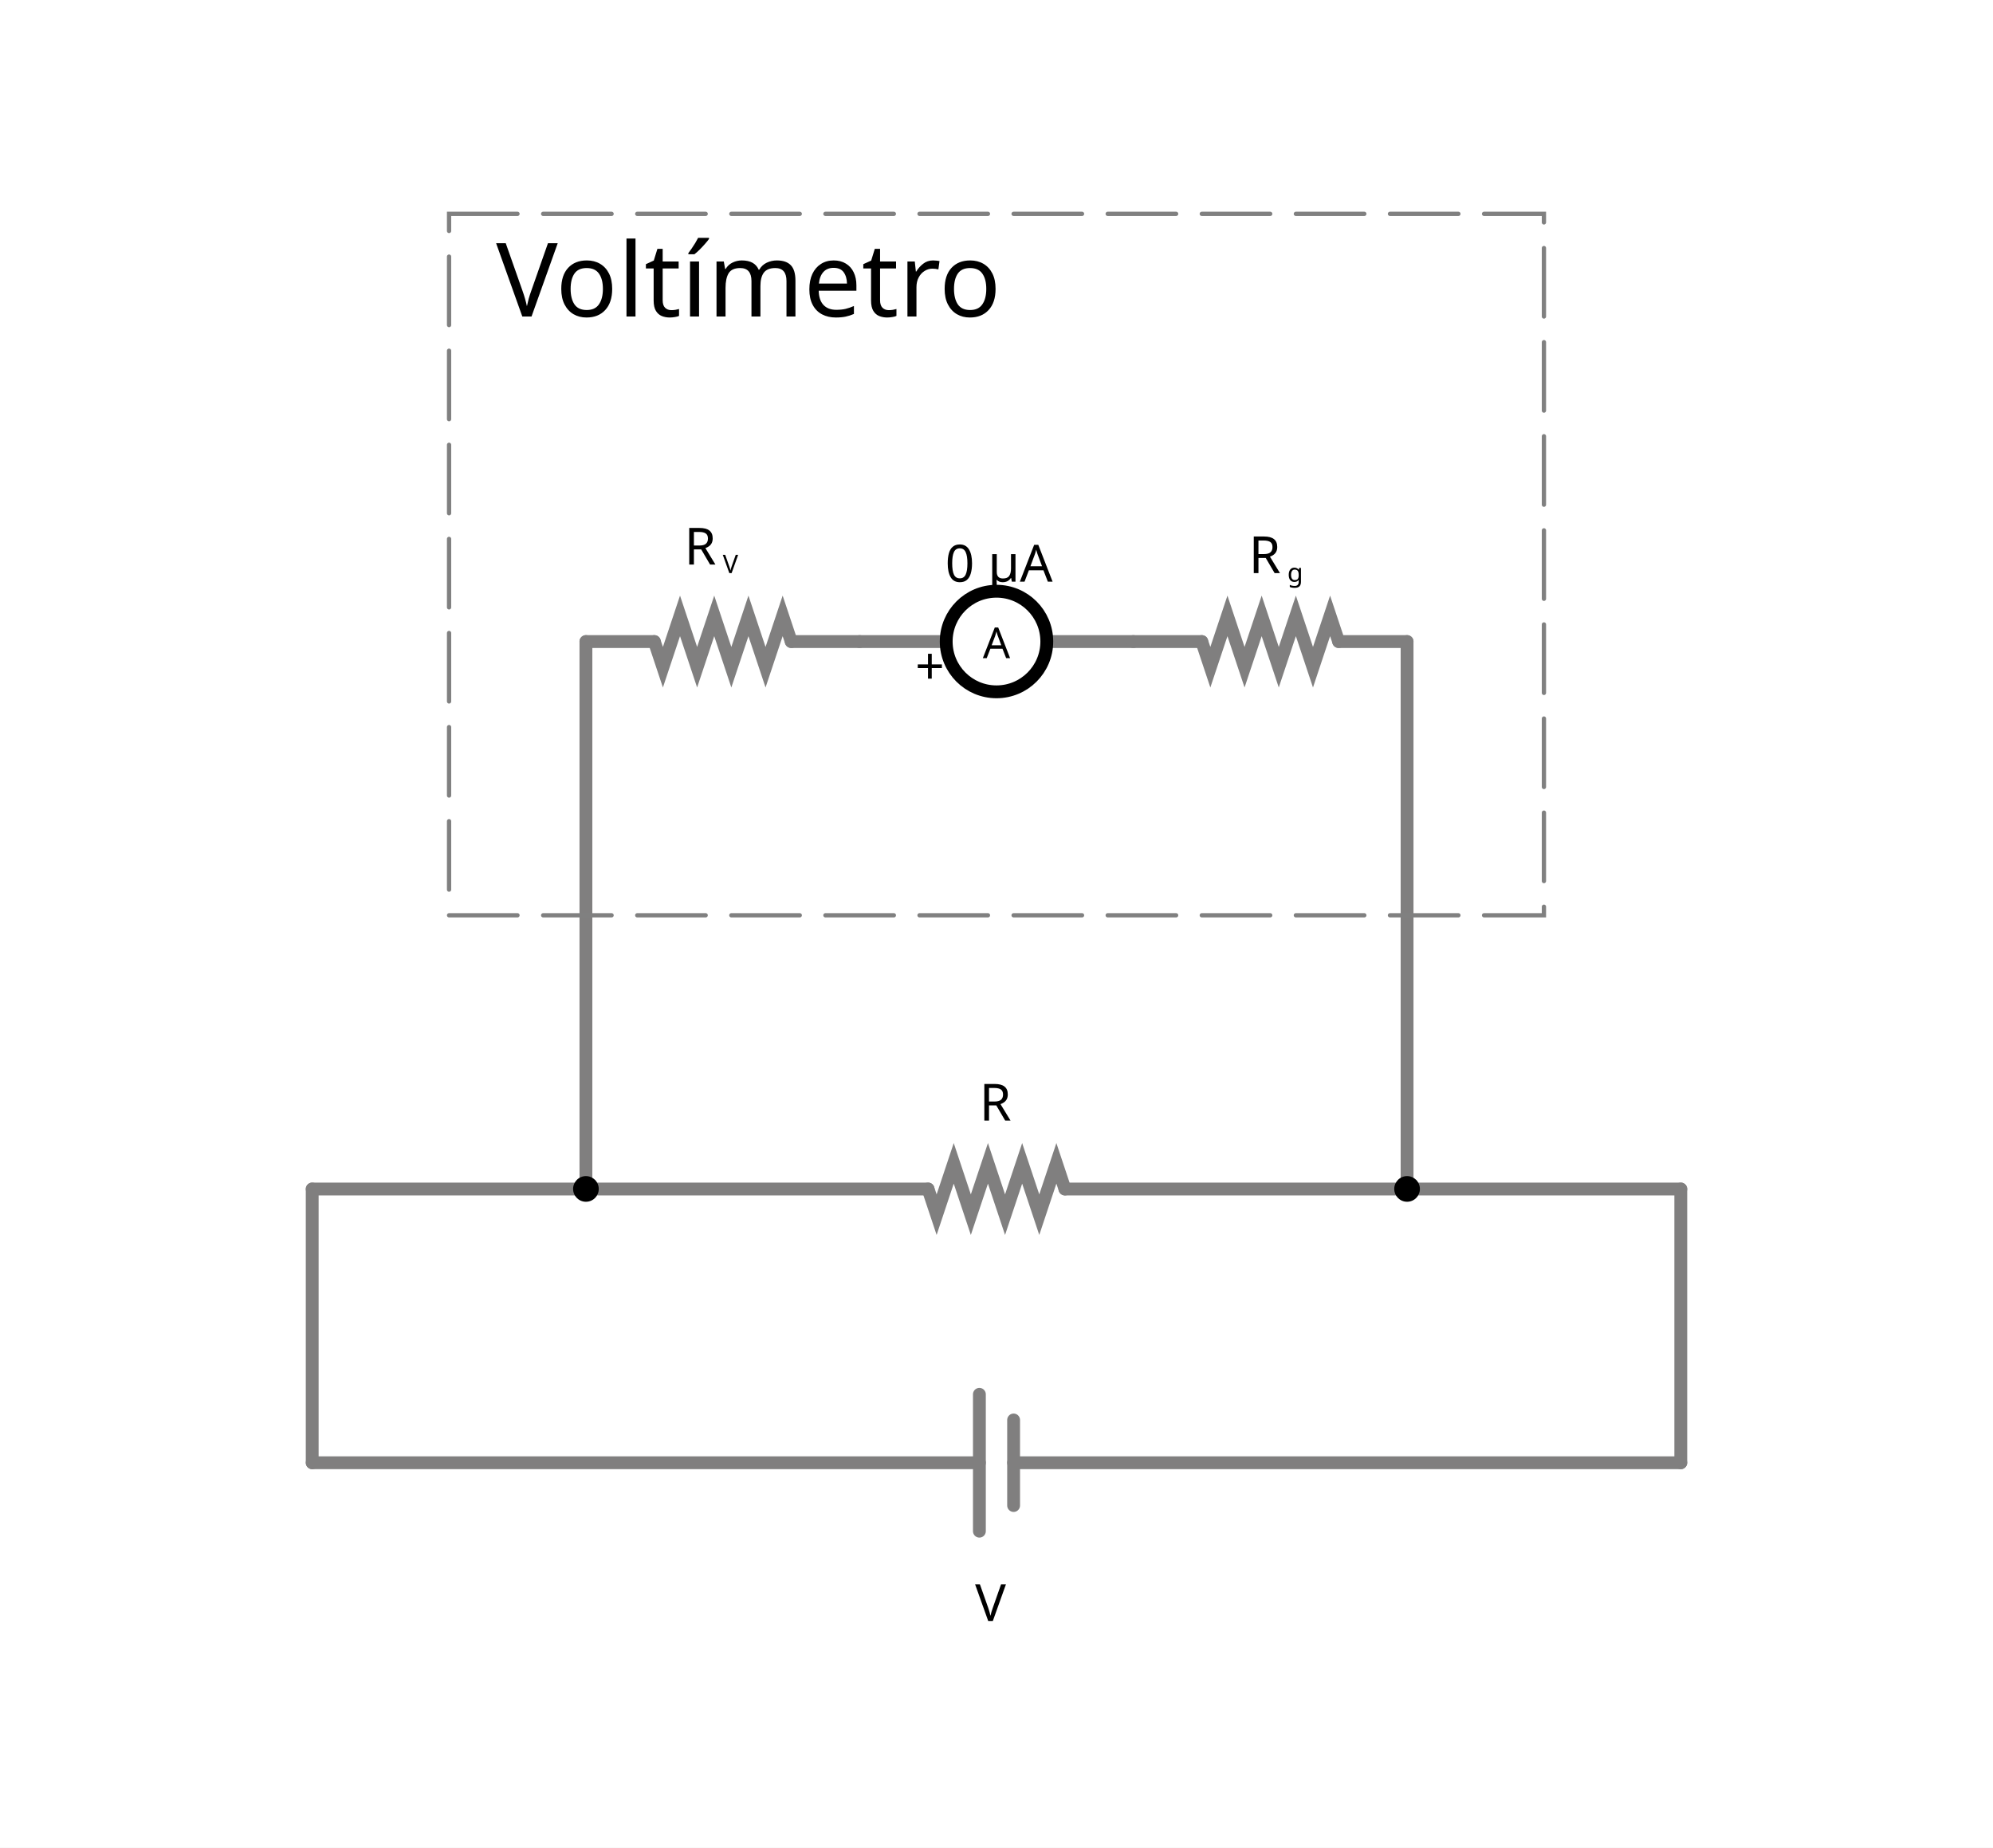
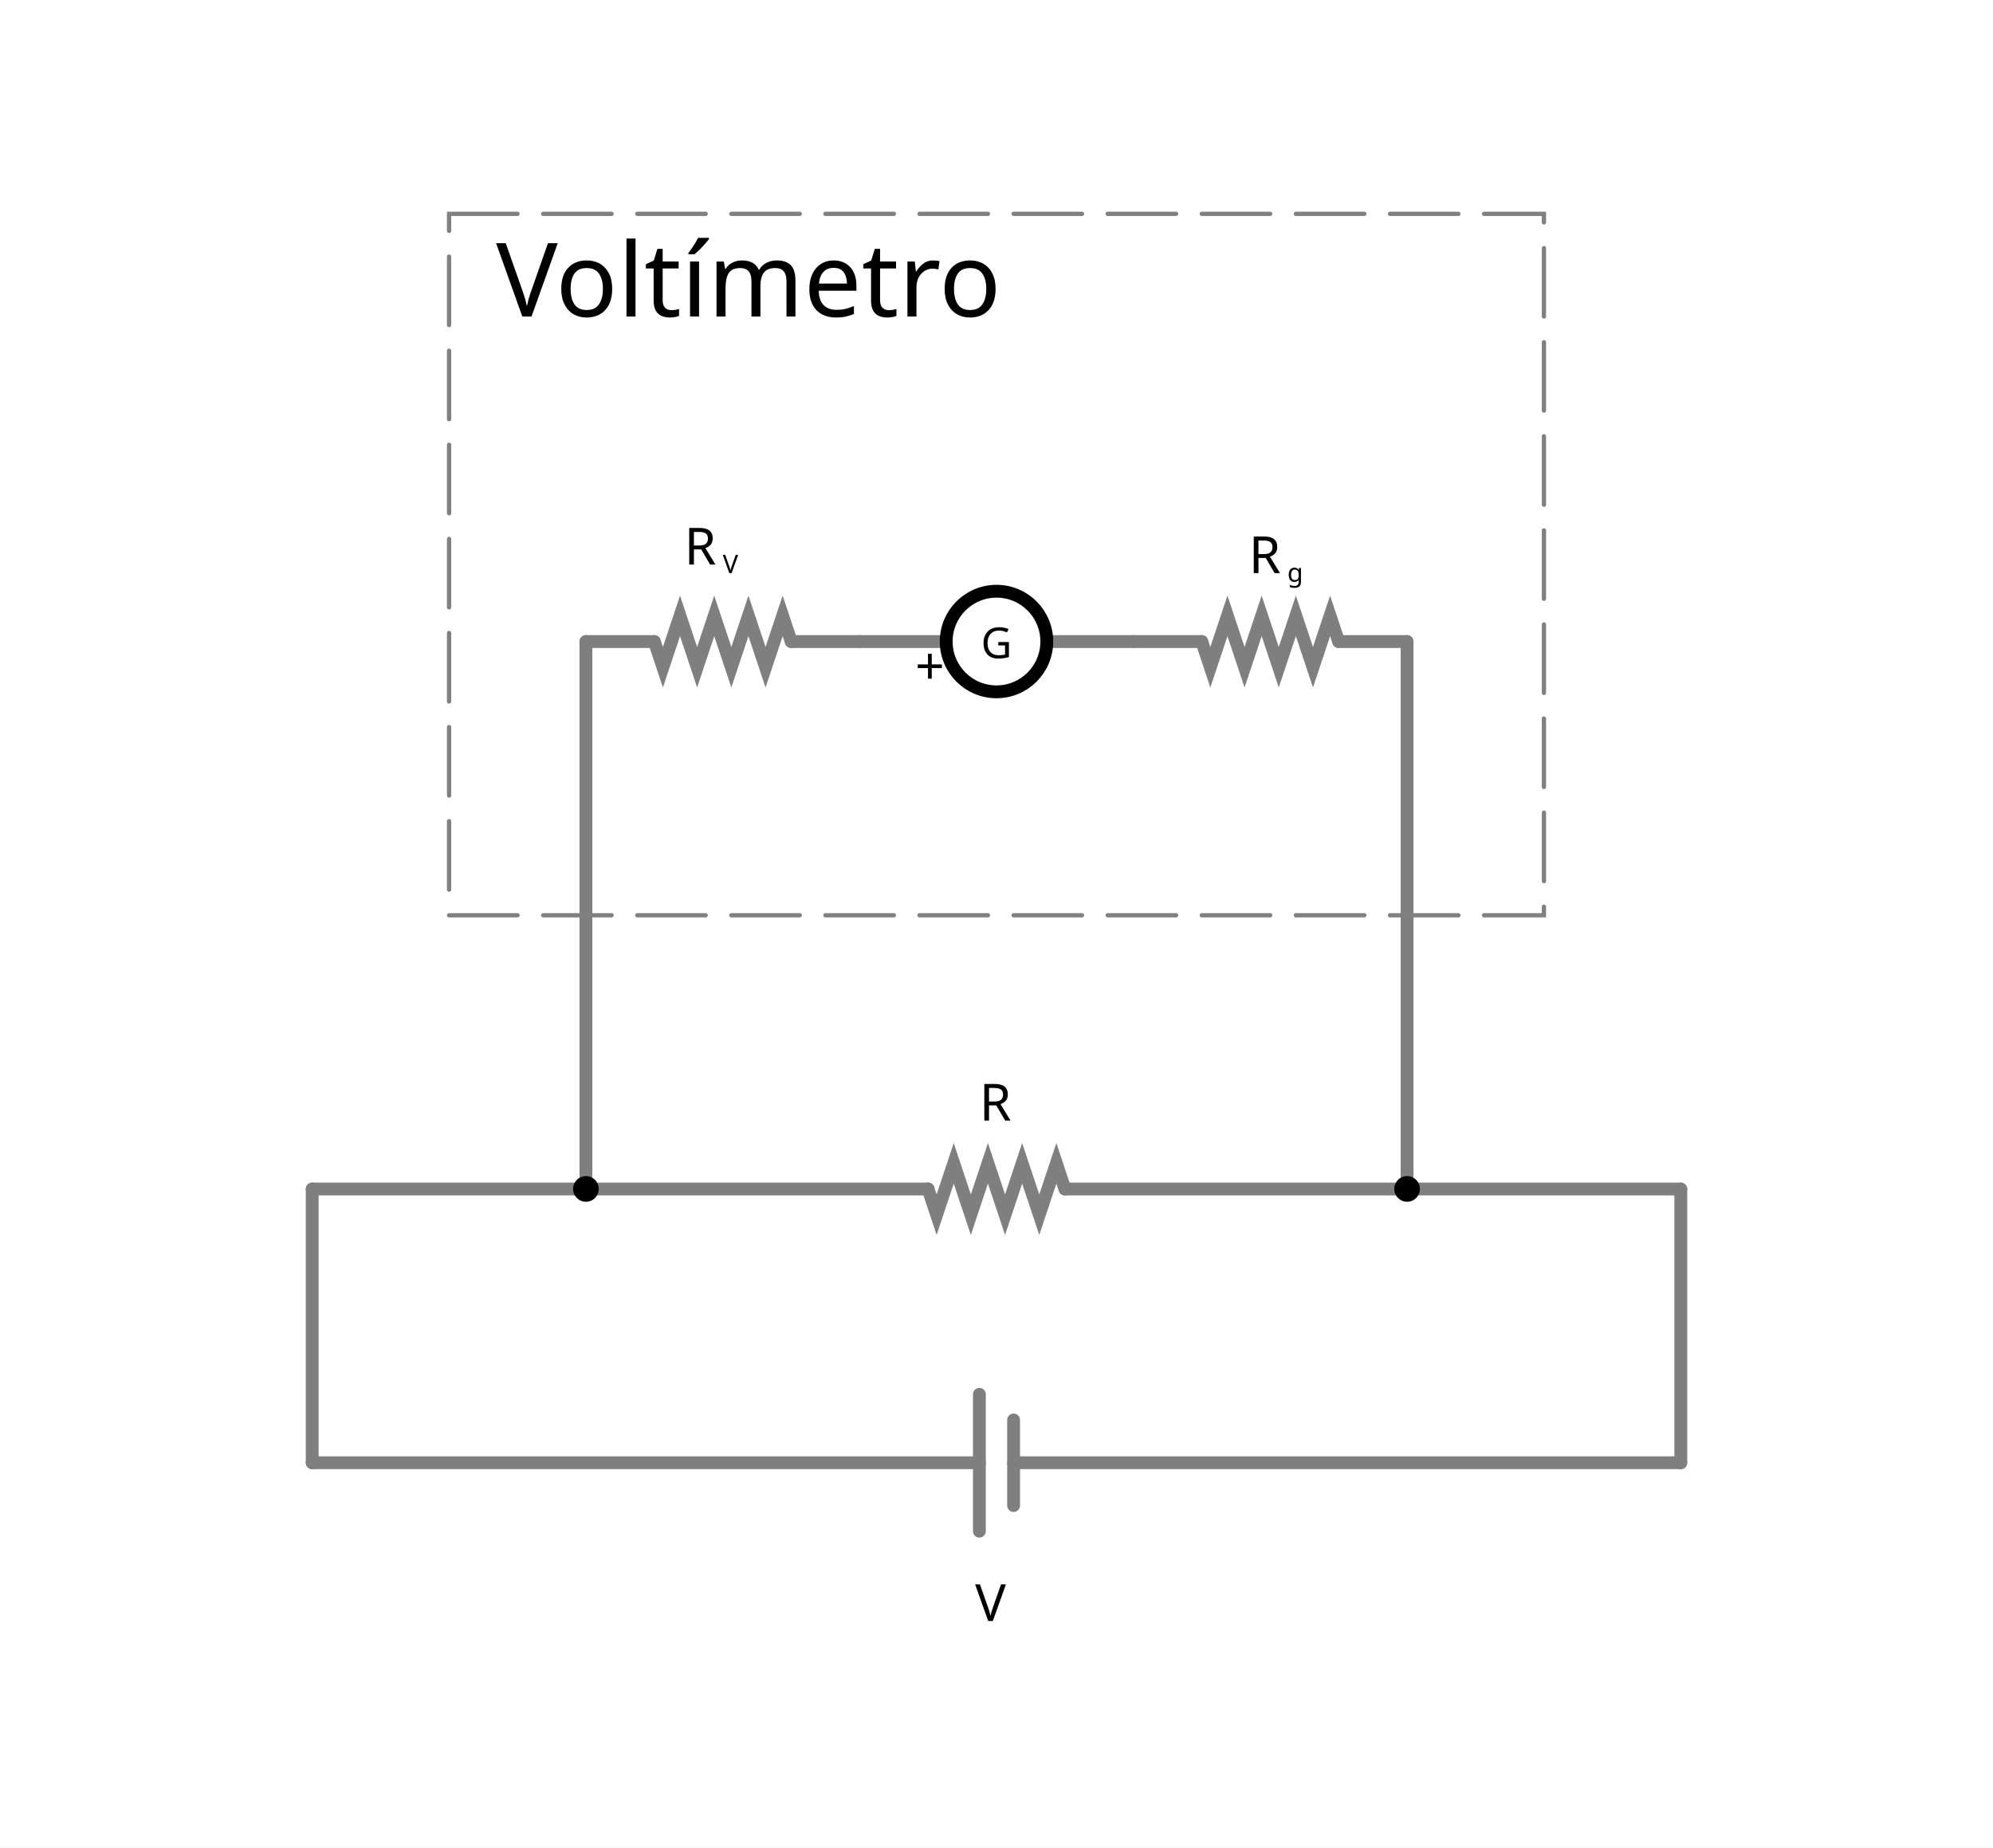
- <svg xmlns="http://www.w3.org/2000/svg" version="1.1" width="466" height="432">
-   <defs>
+ <svg xmlns="http://www.w3.org/2000/svg" version="1.1" width="466" height="432" id="svg34">
+   <defs id="defs6">
    <linearGradient id="IKLMLDTeSIvF" x1="0px" x2="32px" y1="0px" y2="0px" gradientUnits="userSpaceOnUse">
-       <stop offset="0" stop-color="#807f7f" />
-       <stop offset="1" stop-color="#807f7f" />
+       <stop offset="0" stop-color="#807f7f" id="stop1" />
+       <stop offset="1" stop-color="#807f7f" id="stop2" />
    </linearGradient>
    <linearGradient id="COZBvLcTZqbr" x1="0px" x2="32px" y1="0px" y2="0px" gradientUnits="userSpaceOnUse">
-       <stop offset="0" stop-color="#807f7f" />
-       <stop offset="1" stop-color="#807f7f" />
+       <stop offset="0" stop-color="#807f7f" id="stop3" />
+       <stop offset="1" stop-color="#807f7f" id="stop4" />
    </linearGradient>
    <linearGradient id="zNGIrqtvNkpm" x1="0px" x2="32px" y1="0px" y2="0px" gradientUnits="userSpaceOnUse">
-       <stop offset="0" stop-color="#807f7f" />
-       <stop offset="1" stop-color="#807f7f" />
+       <stop offset="0" stop-color="#807f7f" id="stop5" />
+       <stop offset="1" stop-color="#807f7f" id="stop6" />
    </linearGradient>
  </defs>
-   <g>
-     <rect fill="#ffffff" stroke="none" x="0" y="0" width="466" height="432" />
-     <g transform="scale(1,1) translate(-215,-58)">
-       <path fill="none" stroke="#807f7f" paint-order="fill stroke markers" d=" M 416 208 L 436 208" stroke-linecap="round" stroke-miterlimit="10" stroke-width="3" stroke-dasharray="" />
-       <path fill="none" stroke="#807f7f" paint-order="fill stroke markers" d=" M 460 208 L 480 208" stroke-linecap="round" stroke-miterlimit="10" stroke-width="3" stroke-dasharray="" />
-       <path fill="none" stroke="#000000" paint-order="fill stroke markers" d=" M 459.76 208 A 11.76 11.76 0 1 1 459.76 207.988" stroke-linecap="round" stroke-miterlimit="10" stroke-width="3" stroke-dasharray="" />
-       <g>
-         <text fill="#000000" stroke="none" font-family="sans-serif" font-size="10px" font-style="normal" font-weight="normal" text-decoration="normal" x="448" y="208" text-anchor="middle" dominant-baseline="central">A</text>
+   <g id="g34">
+     <rect fill="#ffffff" stroke="none" x="0" y="0" width="466" height="432" id="rect6" />
+     <g transform="scale(1,1) translate(-215,-58)" id="g33">
+       <path fill="none" stroke="#807f7f" paint-order="fill stroke markers" d=" M 416 208 L 436 208" stroke-linecap="round" stroke-miterlimit="10" stroke-width="3" stroke-dasharray="" id="path6" />
+       <path fill="none" stroke="#807f7f" paint-order="fill stroke markers" d=" M 460 208 L 480 208" stroke-linecap="round" stroke-miterlimit="10" stroke-width="3" stroke-dasharray="" id="path7" />
+       <path fill="none" stroke="#000000" paint-order="fill stroke markers" d=" M 459.76 208 A 11.76 11.76 0 1 1 459.76 207.988" stroke-linecap="round" stroke-miterlimit="10" stroke-width="3" stroke-dasharray="" id="path8" />
+       <g id="g8">
+         <text fill="#000000" stroke="none" font-family="sans-serif" font-size="10px" font-style="normal" font-weight="normal" text-decoration="normal" x="448" y="208" text-anchor="middle" dominant-baseline="central" id="text8">G</text>
      </g>
-       <text fill="#000000" stroke="none" font-family="sans-serif" font-size="12px" font-style="normal" font-weight="normal" text-decoration="normal" x="429" y="218" text-anchor="start" dominant-baseline="alphabetic">+</text>
-       <g>
-         <text fill="#000000" stroke="none" font-family="sans-serif" font-size="12px" font-style="normal" font-weight="normal" text-decoration="normal" x="436" y="194" text-anchor="start" dominant-baseline="alphabetic">0 μA</text>
+       <text fill="#000000" stroke="none" font-family="sans-serif" font-size="12px" font-style="normal" font-weight="normal" text-decoration="normal" x="429" y="218" text-anchor="start" dominant-baseline="alphabetic" id="text9">+</text>
+       <path fill="none" stroke="#807f7f" paint-order="fill stroke markers" d=" M 480 208 L 496 208" stroke-linecap="round" stroke-miterlimit="10" stroke-width="3" stroke-dasharray="" id="path10" />
+       <path fill="none" stroke="#807f7f" paint-order="fill stroke markers" d=" M 528 208 L 544 208" stroke-linecap="round" stroke-miterlimit="10" stroke-width="3" stroke-dasharray="" id="path11" />
+       <g transform="matrix(1,0,0,1,496,208)" id="g12">
+         <path fill="none" stroke="url(#IKLMLDTeSIvF)" paint-order="fill stroke markers" d=" M 0 0 L 2 6 L 6 -6 L 10 6 L 14 -6 L 18 6 L 22 -6 L 26 6 L 30 -6 L 32 0" stroke-linecap="round" stroke-miterlimit="10" stroke-width="3" stroke-dasharray="" id="path12" />
      </g>
-       <path fill="none" stroke="#807f7f" paint-order="fill stroke markers" d=" M 480 208 L 496 208" stroke-linecap="round" stroke-miterlimit="10" stroke-width="3" stroke-dasharray="" />
-       <path fill="none" stroke="#807f7f" paint-order="fill stroke markers" d=" M 528 208 L 544 208" stroke-linecap="round" stroke-miterlimit="10" stroke-width="3" stroke-dasharray="" />
-       <g transform="matrix(1,0,0,1,496,208)">
-         <path fill="none" stroke="url(#IKLMLDTeSIvF)" paint-order="fill stroke markers" d=" M 0 0 L 2 6 L 6 -6 L 10 6 L 14 -6 L 18 6 L 22 -6 L 26 6 L 30 -6 L 32 0" stroke-linecap="round" stroke-miterlimit="10" stroke-width="3" stroke-dasharray="" />
+       <path fill="none" stroke="#807f7f" paint-order="fill stroke markers" d=" M 544 336 L 544 208" stroke-linecap="round" stroke-miterlimit="10" stroke-width="3" stroke-dasharray="" id="path13" />
+       <g id="g13">
+         <text fill="#000000" stroke="none" font-family="sans-serif" font-size="12px" font-style="normal" font-weight="normal" text-decoration="normal" x="550" y="278" text-anchor="start" dominant-baseline="alphabetic" id="text13" />
      </g>
-       <path fill="none" stroke="#807f7f" paint-order="fill stroke markers" d=" M 544 336 L 544 208" stroke-linecap="round" stroke-miterlimit="10" stroke-width="3" stroke-dasharray="" />
-       <g>
-         <text fill="#000000" stroke="none" font-family="sans-serif" font-size="12px" font-style="normal" font-weight="normal" text-decoration="normal" x="550" y="278" text-anchor="start" dominant-baseline="alphabetic" />
+       <path fill="none" stroke="#807f7f" paint-order="fill stroke markers" d=" M 352 336 L 352 208" stroke-linecap="round" stroke-miterlimit="10" stroke-width="3" stroke-dasharray="" id="path14" />
+       <g id="g14">
+         <text fill="#000000" stroke="none" font-family="sans-serif" font-size="12px" font-style="normal" font-weight="normal" text-decoration="normal" x="358" y="278" text-anchor="start" dominant-baseline="alphabetic" id="text14" />
      </g>
-       <path fill="none" stroke="#807f7f" paint-order="fill stroke markers" d=" M 352 336 L 352 208" stroke-linecap="round" stroke-miterlimit="10" stroke-width="3" stroke-dasharray="" />
-       <g>
-         <text fill="#000000" stroke="none" font-family="sans-serif" font-size="12px" font-style="normal" font-weight="normal" text-decoration="normal" x="358" y="278" text-anchor="start" dominant-baseline="alphabetic" />
+       <g id="g15">
+         <text fill="#000000" stroke="none" font-family="sans-serif" font-size="12px" font-style="normal" font-weight="normal" text-decoration="normal" x="507" y="192" text-anchor="start" dominant-baseline="alphabetic" id="text15">R</text>
      </g>
-       <g>
-         <text fill="#000000" stroke="none" font-family="sans-serif" font-size="12px" font-style="normal" font-weight="normal" text-decoration="normal" x="507" y="192" text-anchor="start" dominant-baseline="alphabetic">R</text>
+       <g id="g16">
+         <text fill="#000000" stroke="none" font-family="sans-serif" font-size="6px" font-style="normal" font-weight="normal" text-decoration="normal" x="516" y="194" text-anchor="start" dominant-baseline="alphabetic" id="text16">g</text>
      </g>
-       <g>
-         <text fill="#000000" stroke="none" font-family="sans-serif" font-size="6px" font-style="normal" font-weight="normal" text-decoration="normal" x="516" y="194" text-anchor="start" dominant-baseline="alphabetic">g</text>
+       <path fill="none" stroke="#807f7f" paint-order="fill stroke markers" d=" M 352 208 L 368 208" stroke-linecap="round" stroke-miterlimit="10" stroke-width="3" stroke-dasharray="" id="path16" />
+       <path fill="none" stroke="#807f7f" paint-order="fill stroke markers" d=" M 400 208 L 416 208" stroke-linecap="round" stroke-miterlimit="10" stroke-width="3" stroke-dasharray="" id="path17" />
+       <g transform="matrix(1,0,0,1,368,208)" id="g18">
+         <path fill="none" stroke="url(#COZBvLcTZqbr)" paint-order="fill stroke markers" d=" M 0 0 L 2 6 L 6 -6 L 10 6 L 14 -6 L 18 6 L 22 -6 L 26 6 L 30 -6 L 32 0" stroke-linecap="round" stroke-miterlimit="10" stroke-width="3" stroke-dasharray="" id="path18" />
      </g>
-       <path fill="none" stroke="#807f7f" paint-order="fill stroke markers" d=" M 352 208 L 368 208" stroke-linecap="round" stroke-miterlimit="10" stroke-width="3" stroke-dasharray="" />
-       <path fill="none" stroke="#807f7f" paint-order="fill stroke markers" d=" M 400 208 L 416 208" stroke-linecap="round" stroke-miterlimit="10" stroke-width="3" stroke-dasharray="" />
-       <g transform="matrix(1,0,0,1,368,208)">
-         <path fill="none" stroke="url(#COZBvLcTZqbr)" paint-order="fill stroke markers" d=" M 0 0 L 2 6 L 6 -6 L 10 6 L 14 -6 L 18 6 L 22 -6 L 26 6 L 30 -6 L 32 0" stroke-linecap="round" stroke-miterlimit="10" stroke-width="3" stroke-dasharray="" />
+       <g id="g19">
+         <text fill="#000000" stroke="none" font-family="sans-serif" font-size="6px" font-style="normal" font-weight="normal" text-decoration="normal" x="384" y="192" text-anchor="start" dominant-baseline="alphabetic" id="text18">V</text>
      </g>
-       <g>
-         <text fill="#000000" stroke="none" font-family="sans-serif" font-size="6px" font-style="normal" font-weight="normal" text-decoration="normal" x="384" y="192" text-anchor="start" dominant-baseline="alphabetic">V</text>
+       <g id="g20">
+         <text fill="#000000" stroke="none" font-family="sans-serif" font-size="12px" font-style="normal" font-weight="normal" text-decoration="normal" x="375" y="190" text-anchor="start" dominant-baseline="alphabetic" id="text19">R</text>
      </g>
-       <g>
-         <text fill="#000000" stroke="none" font-family="sans-serif" font-size="12px" font-style="normal" font-weight="normal" text-decoration="normal" x="375" y="190" text-anchor="start" dominant-baseline="alphabetic">R</text>
+       <rect fill="none" stroke="#808080" x="320" y="108" width="256" height="164" stroke-linecap="round" stroke-miterlimit="10" stroke-dasharray="16,6" id="rect20" />
+       <g id="g21">
+         <text fill="#000000" stroke="none" font-family="sans-serif" font-size="24px" font-style="normal" font-weight="normal" text-decoration="normal" x="331" y="132" text-anchor="start" dominant-baseline="alphabetic" id="text20">Voltímetro</text>
      </g>
-       <rect fill="none" stroke="#808080" x="320" y="108" width="256" height="164" stroke-linecap="round" stroke-miterlimit="10" stroke-dasharray="16,6" />
-       <g>
-         <text fill="#000000" stroke="none" font-family="sans-serif" font-size="24px" font-style="normal" font-weight="normal" text-decoration="normal" x="331" y="132" text-anchor="start" dominant-baseline="alphabetic">Voltímetro</text>
+       <path fill="none" stroke="#807f7f" paint-order="fill stroke markers" d=" M 544 336 L 464 336" stroke-linecap="round" stroke-miterlimit="10" stroke-width="3" id="path21" />
+       <path fill="none" stroke="#807f7f" paint-order="fill stroke markers" d=" M 432 336 L 352 336" stroke-linecap="round" stroke-miterlimit="10" stroke-width="3" id="path22" />
+       <g transform="matrix(-1,0,0,-1,464,336)" id="g23">
+         <path fill="none" stroke="url(#zNGIrqtvNkpm)" paint-order="fill stroke markers" d=" M 0 0 L 2 6 L 6 -6 L 10 6 L 14 -6 L 18 6 L 22 -6 L 26 6 L 30 -6 L 32 0" stroke-linecap="round" stroke-miterlimit="10" stroke-width="3" id="path23" />
      </g>
-       <path fill="none" stroke="#807f7f" paint-order="fill stroke markers" d=" M 544 336 L 464 336" stroke-linecap="round" stroke-miterlimit="10" stroke-width="3" />
-       <path fill="none" stroke="#807f7f" paint-order="fill stroke markers" d=" M 432 336 L 352 336" stroke-linecap="round" stroke-miterlimit="10" stroke-width="3" />
-       <g transform="matrix(-1,0,0,-1,464,336)">
-         <path fill="none" stroke="url(#zNGIrqtvNkpm)" paint-order="fill stroke markers" d=" M 0 0 L 2 6 L 6 -6 L 10 6 L 14 -6 L 18 6 L 22 -6 L 26 6 L 30 -6 L 32 0" stroke-linecap="round" stroke-miterlimit="10" stroke-width="3" />
+       <path fill="none" stroke="#807f7f" paint-order="fill stroke markers" d=" M 608 400 L 452 400" stroke-linecap="round" stroke-miterlimit="10" stroke-width="3" id="path24" />
+       <path fill="none" stroke="#807f7f" paint-order="fill stroke markers" d=" M 444 400 L 288 400" stroke-linecap="round" stroke-miterlimit="10" stroke-width="3" id="path25" />
+       <path fill="none" stroke="#807f7f" paint-order="fill stroke markers" d=" M 452 410 L 452 390" stroke-linecap="round" stroke-miterlimit="10" stroke-width="3" id="path26" />
+       <path fill="none" stroke="#807f7f" paint-order="fill stroke markers" d=" M 444 416 L 444 384" stroke-linecap="round" stroke-miterlimit="10" stroke-width="3" id="path27" />
+       <g id="g27">
+         <text fill="#000000" stroke="none" font-family="sans-serif" font-size="12px" font-style="normal" font-weight="normal" text-decoration="normal" x="444" y="320" text-anchor="start" dominant-baseline="alphabetic" id="text27">R</text>
      </g>
-       <path fill="none" stroke="#807f7f" paint-order="fill stroke markers" d=" M 608 400 L 452 400" stroke-linecap="round" stroke-miterlimit="10" stroke-width="3" />
-       <path fill="none" stroke="#807f7f" paint-order="fill stroke markers" d=" M 444 400 L 288 400" stroke-linecap="round" stroke-miterlimit="10" stroke-width="3" />
-       <path fill="none" stroke="#807f7f" paint-order="fill stroke markers" d=" M 452 410 L 452 390" stroke-linecap="round" stroke-miterlimit="10" stroke-width="3" />
-       <path fill="none" stroke="#807f7f" paint-order="fill stroke markers" d=" M 444 416 L 444 384" stroke-linecap="round" stroke-miterlimit="10" stroke-width="3" />
-       <g>
-         <text fill="#000000" stroke="none" font-family="sans-serif" font-size="12px" font-style="normal" font-weight="normal" text-decoration="normal" x="444" y="320" text-anchor="start" dominant-baseline="alphabetic">R</text>
+       <g id="g28">
+         <text fill="#000000" stroke="none" font-family="sans-serif" font-size="12px" font-style="normal" font-weight="normal" text-decoration="normal" x="443" y="437" text-anchor="start" dominant-baseline="alphabetic" id="text28">V</text>
      </g>
-       <g>
-         <text fill="#000000" stroke="none" font-family="sans-serif" font-size="12px" font-style="normal" font-weight="normal" text-decoration="normal" x="443" y="437" text-anchor="start" dominant-baseline="alphabetic">V</text>
+       <path fill="none" stroke="#807f7f" paint-order="fill stroke markers" d=" M 608 336 L 608 400" stroke-linecap="round" stroke-miterlimit="10" stroke-width="3" id="path28" />
+       <g id="g29">
+         <text fill="#000000" stroke="none" font-family="sans-serif" font-size="12px" font-style="normal" font-weight="normal" text-decoration="normal" x="614" y="374" text-anchor="start" dominant-baseline="alphabetic" id="text29" />
      </g>
-       <path fill="none" stroke="#807f7f" paint-order="fill stroke markers" d=" M 608 336 L 608 400" stroke-linecap="round" stroke-miterlimit="10" stroke-width="3" />
-       <g>
-         <text fill="#000000" stroke="none" font-family="sans-serif" font-size="12px" font-style="normal" font-weight="normal" text-decoration="normal" x="614" y="374" text-anchor="start" dominant-baseline="alphabetic" />
+       <path fill="none" stroke="#807f7f" paint-order="fill stroke markers" d=" M 288 336 L 288 400" stroke-linecap="round" stroke-miterlimit="10" stroke-width="3" id="path29" />
+       <g id="g30">
+         <text fill="#000000" stroke="none" font-family="sans-serif" font-size="12px" font-style="normal" font-weight="normal" text-decoration="normal" x="294" y="374" text-anchor="start" dominant-baseline="alphabetic" id="text30" />
      </g>
-       <path fill="none" stroke="#807f7f" paint-order="fill stroke markers" d=" M 288 336 L 288 400" stroke-linecap="round" stroke-miterlimit="10" stroke-width="3" />
-       <g>
-         <text fill="#000000" stroke="none" font-family="sans-serif" font-size="12px" font-style="normal" font-weight="normal" text-decoration="normal" x="294" y="374" text-anchor="start" dominant-baseline="alphabetic" />
+       <path fill="none" stroke="#807f7f" paint-order="fill stroke markers" d=" M 544 336 L 608 336" stroke-linecap="round" stroke-miterlimit="10" stroke-width="3" id="path30" />
+       <g id="g31">
+         <text fill="#000000" stroke="none" font-family="sans-serif" font-size="12px" font-style="normal" font-weight="normal" text-decoration="normal" x="576" y="330" text-anchor="start" dominant-baseline="alphabetic" id="text31" />
      </g>
-       <path fill="none" stroke="#807f7f" paint-order="fill stroke markers" d=" M 544 336 L 608 336" stroke-linecap="round" stroke-miterlimit="10" stroke-width="3" />
-       <g>
-         <text fill="#000000" stroke="none" font-family="sans-serif" font-size="12px" font-style="normal" font-weight="normal" text-decoration="normal" x="576" y="330" text-anchor="start" dominant-baseline="alphabetic" />
+       <path fill="none" stroke="#807f7f" paint-order="fill stroke markers" d=" M 352 336 L 288 336" stroke-linecap="round" stroke-miterlimit="10" stroke-width="3" id="path31" />
+       <g id="g32">
+         <text fill="#000000" stroke="none" font-family="sans-serif" font-size="12px" font-style="normal" font-weight="normal" text-decoration="normal" x="320" y="330" text-anchor="start" dominant-baseline="alphabetic" id="text32" />
      </g>
-       <path fill="none" stroke="#807f7f" paint-order="fill stroke markers" d=" M 352 336 L 288 336" stroke-linecap="round" stroke-miterlimit="10" stroke-width="3" />
-       <g>
-         <text fill="#000000" stroke="none" font-family="sans-serif" font-size="12px" font-style="normal" font-weight="normal" text-decoration="normal" x="320" y="330" text-anchor="start" dominant-baseline="alphabetic" />
-       </g>
-       <path fill="#000000" stroke="none" paint-order="stroke fill markers" d=" M 547 336 A 3 3 0 1 1 547 335.96 Z" />
-       <path fill="#000000" stroke="none" paint-order="stroke fill markers" d=" M 355 336 A 3 3 0 1 1 355 335.96 Z" />
+       <path fill="#000000" stroke="none" paint-order="stroke fill markers" d=" M 547 336 A 3 3 0 1 1 547 335.96 Z" id="path32" />
+       <path fill="#000000" stroke="none" paint-order="stroke fill markers" d=" M 355 336 A 3 3 0 1 1 355 335.96 Z" id="path33" />
    </g>
  </g>
</svg>
